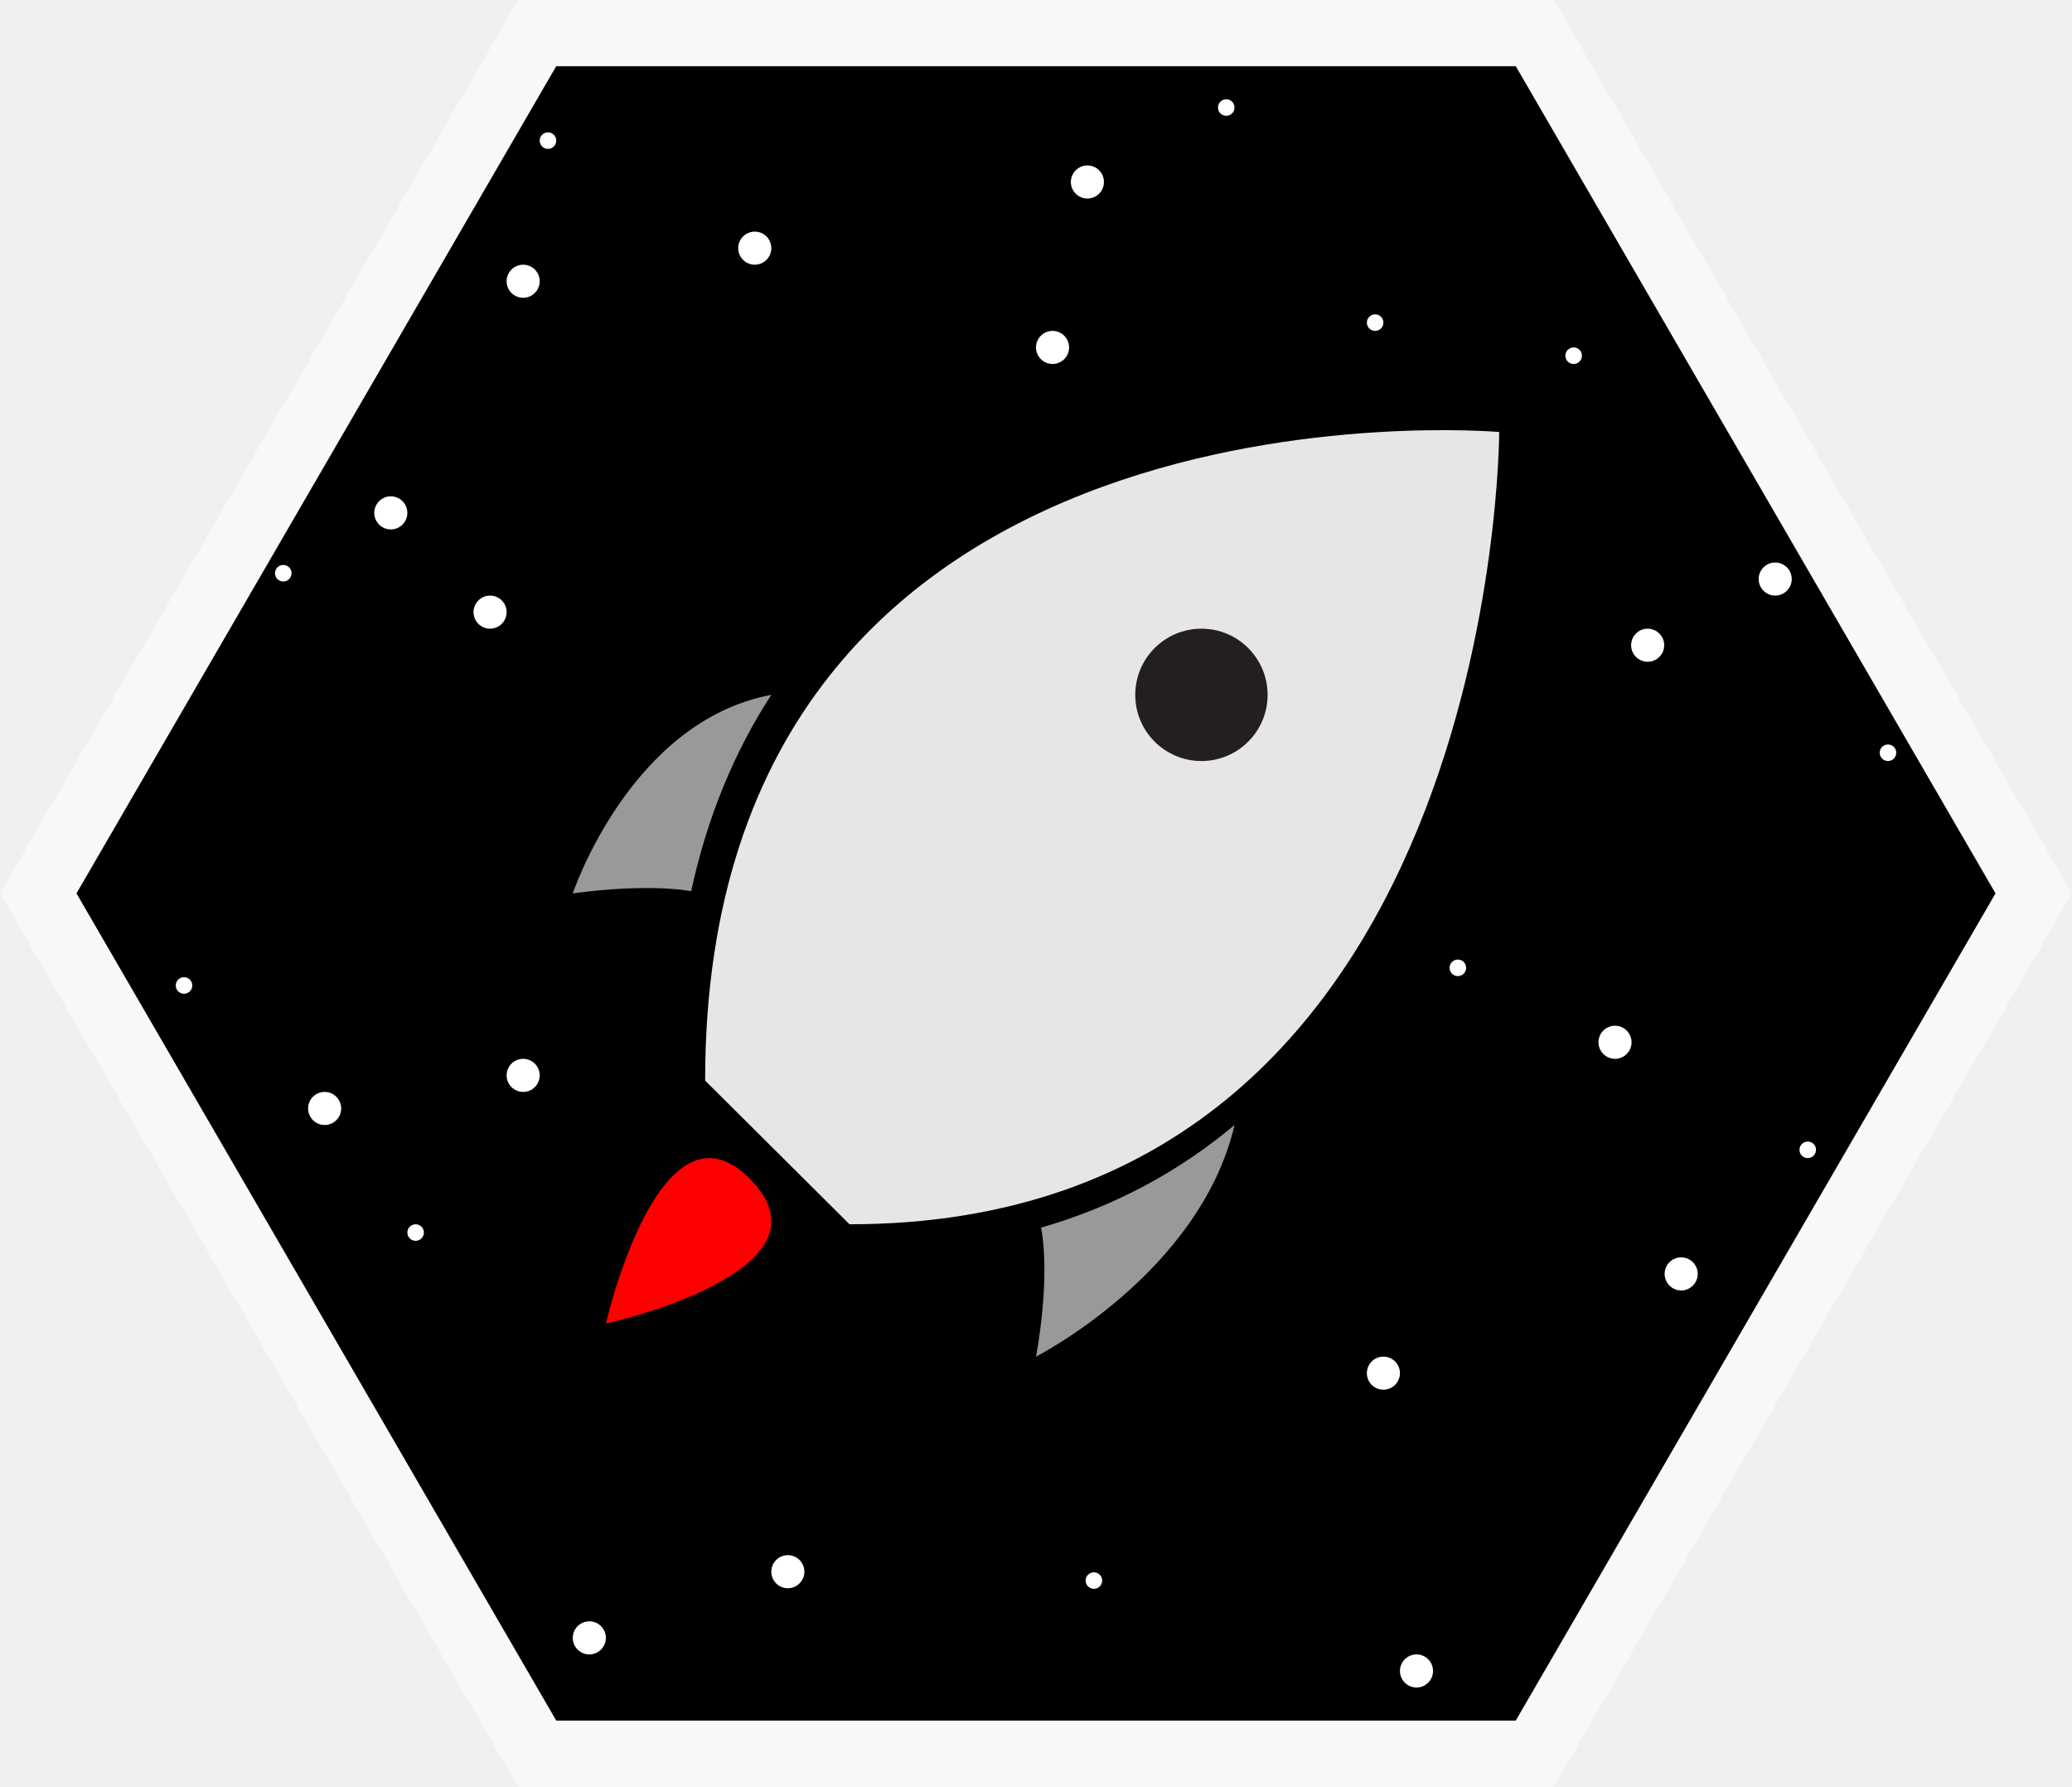
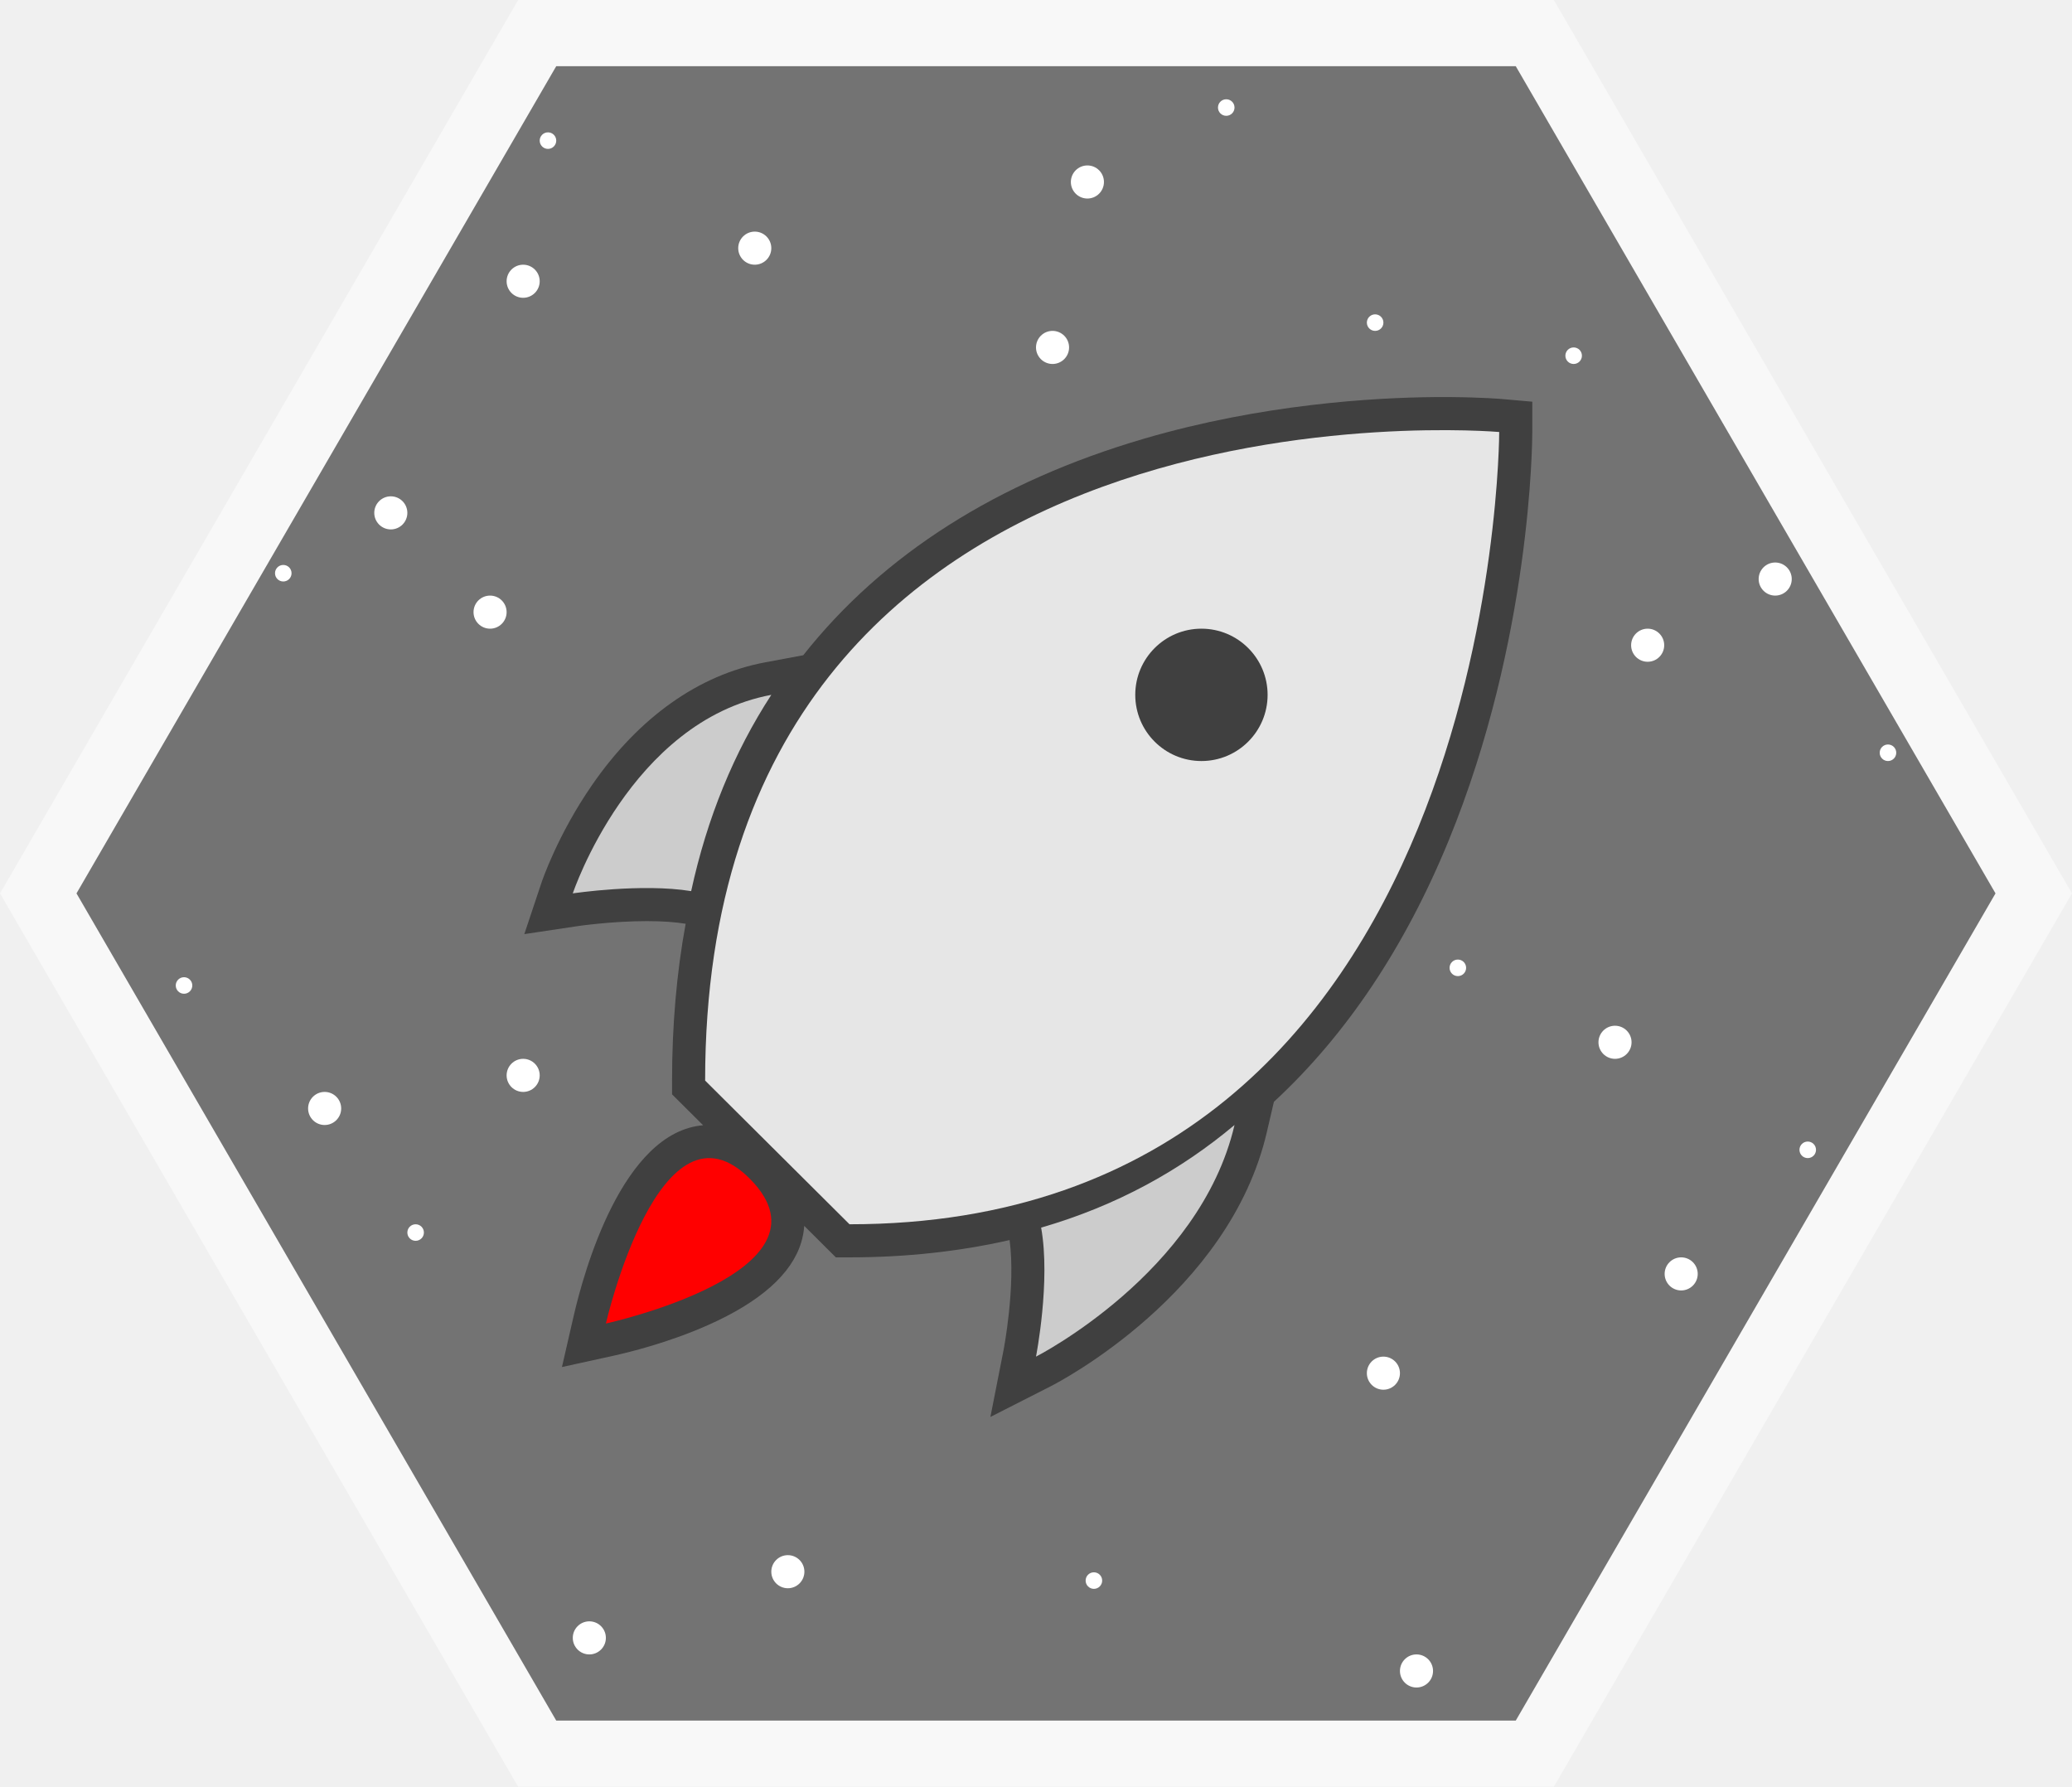
<svg xmlns="http://www.w3.org/2000/svg" viewBox="0 0 333.994 288" height="288" width="333.994" xml:space="preserve" id="svg2" version="1.1">
  <defs id="defs6">
    <clipPath id="clipPath18" clipPathUnits="userSpaceOnUse">
      <path id="path16" d="M 0,256 H 256 V 0 H 0 Z" />
    </clipPath>
    <clipPath id="clipPath26" clipPathUnits="userSpaceOnUse">
      <path id="path24" d="M 2.752,236 H 253.248 V 20 H 2.752 Z" />
    </clipPath>
    <clipPath id="clipPath46" clipPathUnits="userSpaceOnUse">
      <path id="path44" d="M 0,256 H 256 V 0 H 0 Z" />
    </clipPath>
  </defs>
  <g transform="matrix(1.333333,0,0,-1.333333,-3.669867,314.6667)" id="g10">
    <g id="g12">
      <g clip-path="url(#clipPath18)" id="g14">
        <g id="g20">
          <g id="g22" />
          <g id="g34">
            <g style="opacity:0.5" id="g32" clip-path="url(#clipPath26)">
              <g id="g30" transform="translate(190.6084,236)">
                <path id="path28" style="fill:#ffffff;fill-opacity:1;fill-rule:nonzero;stroke:none" d="m 0,0 h -4.608 -116 -4.609 l -2.312,-3.986 -58,-100 -2.327,-4.014 2.327,-4.014 58,-100 2.312,-3.986 h 4.609 116 H 0 l 2.312,3.986 58,100 2.328,4.014 -2.328,4.014 -58,100 z" />
              </g>
            </g>
          </g>
        </g>
      </g>
    </g>
    <g transform="translate(186,228)" id="g36">
-       <path id="path38" style="fill:#000000;fill-opacity:1;fill-rule:nonzero;stroke:none" d="m 0,0 h -116 l -58,-100 58,-100 H 0 l 58,100 z" />
+       <path id="path38" style="fill:#737373;fill-opacity:1;fill-rule:nonzero;stroke:none" d="m 0,0 h -116 l -58,-100 58,-100 H 0 l 58,100 z" />
    </g>
    <g id="g40">
      <g clip-path="url(#clipPath46)" id="g42">
-         <g transform="translate(96,152)" id="g48">
-           <path id="path50" style="fill:#999999;fill-opacity:1;fill-rule:nonzero;stroke:none" d="M 0,0 C -4.51,-6.933 -7.757,-14.84 -9.69,-23.727 -15.66,-22.748 -24,-24 -24,-24 c 0,0 6.948,20.815 24,24" />
+         <g transform="translate(187.0879,187.52)" id="g48">
+           <path id="path50" style="fill:#404040;fill-opacity:1;fill-rule:nonzero;stroke:none" d="M 0,0 -2.737,0.241 C -2.839,0.25 -5.096,0.445 -8.889,0.476 V 0.48 h -0.999 -10e-4 -0.999 V 0.476 C -18.24,0.414 -31.745,-0.371 -46.014,-4.547 -63.729,-9.734 -77.593,-18.542 -87.227,-30.73 l -4.595,-0.858 c -8.032,-1.5 -15.277,-6.636 -20.951,-14.853 -4.143,-5.998 -6.031,-11.578 -6.109,-11.812 l -1.55,-4.644 -0.517,-1.548 1.614,0.242 4.841,0.727 c 0.04,0.006 4.106,0.603 8.36,0.603 1.816,0 3.394,-0.107 4.691,-0.318 -1.092,-5.934 -1.645,-12.307 -1.645,-18.959 v -1.247 -0.416 l 0.295,-0.293 0.884,-0.88 2.577,-2.564 c -9.784,-0.82 -14.44,-17.786 -15.654,-23.075 l -1.06,-4.615 -0.353,-1.539 1.542,0.338 4.625,1.014 c 1.852,0.405 6.676,1.579 11.479,3.713 6.344,2.819 10.142,6.194 11.289,10.033 0.194,0.649 0.313,1.306 0.356,1.967 l 2.653,-2.641 0.878,-0.874 0.292,-0.291 h 0.413 1.239 c 6.761,0 13.265,0.703 19.353,2.092 0.754,-5.623 -0.717,-13.239 -0.733,-13.32 l -1.19,-6.047 -0.397,-2.017 1.831,0.932 5.495,2.795 c 0.877,0.446 21.529,11.149 26.082,30.656 l 0.866,3.711 c 8.738,8.079 15.844,18.698 21.121,31.569 10.002,24.393 10.117,48.396 10.117,49.405 v 2.748 0.916 z" />
        </g>
-         <g transform="translate(76,76)" id="g52">
-           <path id="path54" style="fill:#ff0000;fill-opacity:1;fill-rule:nonzero;stroke:none" d="M 0,0 C 0,0 6.561,28.586 17.497,17.407 28.432,6.229 0,0 0,0" />
+         <g transform="translate(96,152)" id="g52">
+           <path id="path54" style="fill:#cccccc;fill-opacity:1;fill-rule:nonzero;stroke:none" d="M 0,0 C -4.51,-6.933 -7.757,-14.84 -9.69,-23.727 -15.66,-22.748 -24,-24 -24,-24 c 0,0 6.948,20.815 24,24" />
        </g>
-         <g transform="translate(128,72)" id="g56">
-           <path id="path58" style="fill:#999999;fill-opacity:1;fill-rule:nonzero;stroke:none" d="M 0,0 C 0,0 1.791,9.1 0.621,15.596 9.8,18.247 17.53,22.569 24,28 19.818,10.081 0,0 0,0" />
+         <g transform="translate(76,76)" id="g56">
+           <path id="path58" style="fill:#ff0000;fill-opacity:1;fill-rule:nonzero;stroke:none" d="M 0,0 C 0,0 6.561,28.586 17.497,17.407 28.432,6.229 0,0 0,0" />
        </g>
-         <g transform="translate(105.4546,88)" id="g60">
-           <path id="path62" style="fill:#e6e6e6;fill-opacity:1;fill-rule:nonzero;stroke:none" d="m 0,0 -17.455,17.37 c 0,86.848 96,78.406 96,78.406 C 78.545,95.776 78.545,0 0,0" />
+         <g transform="translate(128,72)" id="g60">
+           <path id="path62" style="fill:#cccccc;fill-opacity:1;fill-rule:nonzero;stroke:none" d="M 0,0 C 0,0 1.791,9.1 0.621,15.596 9.8,18.247 17.53,22.569 24,28 19.818,10.081 0,0 0,0" />
        </g>
-         <g transform="translate(148,160)" id="g64">
-           <path id="path66" style="fill:#231f20;fill-opacity:1;fill-rule:nonzero;stroke:none" d="m 0,0 c -4.416,0 -8,-3.584 -8,-8 0,-4.416 3.584,-8 8,-8 4.416,0 8,3.584 8,8 0,4.416 -3.584,8 -8,8" />
+         <g transform="translate(105.4546,88)" id="g64">
+           <path id="path66" style="fill:#e6e6e6;fill-opacity:1;fill-rule:nonzero;stroke:none" d="m 0,0 -17.455,17.37 c 0,86.848 96,78.406 96,78.406 C 78.545,95.776 78.545,0 0,0" />
        </g>
-         <g transform="translate(96,206)" id="g68">
-           <path id="path70" style="fill:#ffffff;fill-opacity:1;fill-rule:nonzero;stroke:none" d="m 0,0 c 0,-1.104 -0.896,-2 -2,-2 -1.104,0 -2,0.896 -2,2 0,1.104 0.896,2 2,2 1.104,0 2,-0.896 2,-2" />
+         <g transform="translate(148,160)" id="g68">
+           <path id="path70" style="fill:#404040;fill-opacity:1;fill-rule:nonzero;stroke:none" d="m 0,0 c -4.416,0 -8,-3.584 -8,-8 0,-4.416 3.584,-8 8,-8 4.416,0 8,3.584 8,8 0,4.416 -3.584,8 -8,8" />
        </g>
-         <g transform="translate(70,219)" id="g72">
-           <path id="path74" style="fill:#ffffff;fill-opacity:1;fill-rule:nonzero;stroke:none" d="m 0,0 c 0,-0.552 -0.448,-1 -1,-1 -0.552,0 -1,0.448 -1,1 0,0.552 0.448,1 1,1 0.552,0 1,-0.448 1,-1" />
+         <g transform="translate(96,206)" id="g72">
+           <path id="path74" style="fill:#ffffff;fill-opacity:1;fill-rule:nonzero;stroke:none" d="m 0,0 c 0,-1.104 -0.896,-2 -2,-2 -1.104,0 -2,0.896 -2,2 0,1.104 0.896,2 2,2 1.104,0 2,-0.896 2,-2" />
        </g>
-         <g transform="translate(68,202)" id="g76">
-           <path id="path78" style="fill:#ffffff;fill-opacity:1;fill-rule:nonzero;stroke:none" d="m 0,0 c 0,-1.104 -0.896,-2 -2,-2 -1.104,0 -2,0.896 -2,2 0,1.104 0.896,2 2,2 1.104,0 2,-0.896 2,-2" />
+         <g transform="translate(70,219)" id="g76">
+           <path id="path78" style="fill:#ffffff;fill-opacity:1;fill-rule:nonzero;stroke:none" d="m 0,0 c 0,-0.552 -0.448,-1 -1,-1 -0.552,0 -1,0.448 -1,1 0,0.552 0.448,1 1,1 0.552,0 1,-0.448 1,-1" />
        </g>
-         <g transform="translate(38,166.7046)" id="g80">
-           <path id="path82" style="fill:#ffffff;fill-opacity:1;fill-rule:nonzero;stroke:none" d="m 0,0 c 0,-0.552 -0.448,-1 -1,-1 -0.552,0 -1,0.448 -1,1 0,0.552 0.448,1 1,1 0.552,0 1,-0.448 1,-1" />
+         <g transform="translate(68,202)" id="g80">
+           <path id="path82" style="fill:#ffffff;fill-opacity:1;fill-rule:nonzero;stroke:none" d="m 0,0 c 0,-1.104 -0.896,-2 -2,-2 -1.104,0 -2,0.896 -2,2 0,1.104 0.896,2 2,2 1.104,0 2,-0.896 2,-2" />
        </g>
-         <g transform="translate(52,174)" id="g84">
-           <path id="path86" style="fill:#ffffff;fill-opacity:1;fill-rule:nonzero;stroke:none" d="m 0,0 c 0,-1.104 -0.896,-2 -2,-2 -1.104,0 -2,0.896 -2,2 0,1.104 0.896,2 2,2 1.104,0 2,-0.896 2,-2" />
+         <g transform="translate(38,166.7046)" id="g84">
+           <path id="path86" style="fill:#ffffff;fill-opacity:1;fill-rule:nonzero;stroke:none" d="m 0,0 c 0,-0.552 -0.448,-1 -1,-1 -0.552,0 -1,0.448 -1,1 0,0.552 0.448,1 1,1 0.552,0 1,-0.448 1,-1" />
        </g>
-         <g transform="translate(64,162)" id="g88">
+         <g transform="translate(52,174)" id="g88">
          <path id="path90" style="fill:#ffffff;fill-opacity:1;fill-rule:nonzero;stroke:none" d="m 0,0 c 0,-1.104 -0.896,-2 -2,-2 -1.104,0 -2,0.896 -2,2 0,1.104 0.896,2 2,2 1.104,0 2,-0.896 2,-2" />
        </g>
-         <g transform="translate(26,116.8672)" id="g92">
-           <path id="path94" style="fill:#ffffff;fill-opacity:1;fill-rule:nonzero;stroke:none" d="m 0,0 c 0,-0.553 -0.448,-1 -1,-1 -0.552,0 -1,0.447 -1,1 0,0.552 0.448,1 1,1 0.552,0 1,-0.448 1,-1" />
+         <g transform="translate(64,162)" id="g92">
+           <path id="path94" style="fill:#ffffff;fill-opacity:1;fill-rule:nonzero;stroke:none" d="m 0,0 c 0,-1.104 -0.896,-2 -2,-2 -1.104,0 -2,0.896 -2,2 0,1.104 0.896,2 2,2 1.104,0 2,-0.896 2,-2" />
        </g>
-         <g transform="translate(44,102)" id="g96">
-           <path id="path98" style="fill:#ffffff;fill-opacity:1;fill-rule:nonzero;stroke:none" d="m 0,0 c 0,-1.104 -0.896,-2 -2,-2 -1.104,0 -2,0.896 -2,2 0,1.104 0.896,2 2,2 1.104,0 2,-0.896 2,-2" />
+         <g transform="translate(26,116.8672)" id="g96">
+           <path id="path98" style="fill:#ffffff;fill-opacity:1;fill-rule:nonzero;stroke:none" d="m 0,0 c 0,-0.553 -0.448,-1 -1,-1 -0.552,0 -1,0.447 -1,1 0,0.552 0.448,1 1,1 0.552,0 1,-0.448 1,-1" />
        </g>
-         <g transform="translate(54,87)" id="g100">
-           <path id="path102" style="fill:#ffffff;fill-opacity:1;fill-rule:nonzero;stroke:none" d="m 0,0 c 0,-0.553 -0.448,-1 -1,-1 -0.552,0 -1,0.447 -1,1 0,0.553 0.448,1 1,1 0.552,0 1,-0.447 1,-1" />
+         <g transform="translate(44,102)" id="g100">
+           <path id="path102" style="fill:#ffffff;fill-opacity:1;fill-rule:nonzero;stroke:none" d="m 0,0 c 0,-1.104 -0.896,-2 -2,-2 -1.104,0 -2,0.896 -2,2 0,1.104 0.896,2 2,2 1.104,0 2,-0.896 2,-2" />
        </g>
-         <g transform="translate(68,106)" id="g104">
-           <path id="path106" style="fill:#ffffff;fill-opacity:1;fill-rule:nonzero;stroke:none" d="m 0,0 c 0,-1.104 -0.896,-2 -2,-2 -1.104,0 -2,0.896 -2,2 0,1.104 0.896,2 2,2 1.104,0 2,-0.896 2,-2" />
+         <g transform="translate(54,87)" id="g104">
+           <path id="path106" style="fill:#ffffff;fill-opacity:1;fill-rule:nonzero;stroke:none" d="m 0,0 c 0,-0.553 -0.448,-1 -1,-1 -0.552,0 -1,0.447 -1,1 0,0.553 0.448,1 1,1 0.552,0 1,-0.447 1,-1" />
        </g>
-         <g transform="translate(100,46)" id="g108">
+         <g transform="translate(68,106)" id="g108">
          <path id="path110" style="fill:#ffffff;fill-opacity:1;fill-rule:nonzero;stroke:none" d="m 0,0 c 0,-1.104 -0.896,-2 -2,-2 -1.104,0 -2,0.896 -2,2 0,1.104 0.896,2 2,2 1.104,0 2,-0.896 2,-2" />
        </g>
-         <g transform="translate(136,44.9268)" id="g112">
-           <path id="path114" style="fill:#ffffff;fill-opacity:1;fill-rule:nonzero;stroke:none" d="m 0,0 c 0,-0.552 -0.447,-1 -1,-1 -0.553,0 -1,0.448 -1,1 0,0.553 0.447,1 1,1 0.553,0 1,-0.447 1,-1" />
+         <g transform="translate(100,46)" id="g112">
+           <path id="path114" style="fill:#ffffff;fill-opacity:1;fill-rule:nonzero;stroke:none" d="m 0,0 c 0,-1.104 -0.896,-2 -2,-2 -1.104,0 -2,0.896 -2,2 0,1.104 0.896,2 2,2 1.104,0 2,-0.896 2,-2" />
        </g>
-         <g transform="translate(76,38)" id="g116">
-           <path id="path118" style="fill:#ffffff;fill-opacity:1;fill-rule:nonzero;stroke:none" d="m 0,0 c 0,-1.104 -0.896,-2 -2,-2 -1.104,0 -2,0.896 -2,2 0,1.104 0.896,2 2,2 1.104,0 2,-0.896 2,-2" />
+         <g transform="translate(136,44.9268)" id="g116">
+           <path id="path118" style="fill:#ffffff;fill-opacity:1;fill-rule:nonzero;stroke:none" d="m 0,0 c 0,-0.552 -0.447,-1 -1,-1 -0.553,0 -1,0.448 -1,1 0,0.553 0.447,1 1,1 0.553,0 1,-0.447 1,-1" />
        </g>
-         <g transform="translate(172,70)" id="g120">
+         <g transform="translate(76,38)" id="g120">
          <path id="path122" style="fill:#ffffff;fill-opacity:1;fill-rule:nonzero;stroke:none" d="m 0,0 c 0,-1.104 -0.896,-2 -2,-2 -1.104,0 -2,0.896 -2,2 0,1.104 0.896,2 2,2 1.104,0 2,-0.896 2,-2" />
        </g>
-         <g transform="translate(208,82)" id="g124">
+         <g transform="translate(172,70)" id="g124">
          <path id="path126" style="fill:#ffffff;fill-opacity:1;fill-rule:nonzero;stroke:none" d="m 0,0 c 0,-1.104 -0.896,-2 -2,-2 -1.104,0 -2,0.896 -2,2 0,1.104 0.896,2 2,2 1.104,0 2,-0.896 2,-2" />
        </g>
-         <g transform="translate(222.2998,97)" id="g128">
-           <path id="path130" style="fill:#ffffff;fill-opacity:1;fill-rule:nonzero;stroke:none" d="m 0,0 c 0,-0.553 -0.448,-1 -1,-1 -0.553,0 -1,0.447 -1,1 0,0.553 0.447,1 1,1 0.552,0 1,-0.447 1,-1" />
+         <g transform="translate(208,82)" id="g128">
+           <path id="path130" style="fill:#ffffff;fill-opacity:1;fill-rule:nonzero;stroke:none" d="m 0,0 c 0,-1.104 -0.896,-2 -2,-2 -1.104,0 -2,0.896 -2,2 0,1.104 0.896,2 2,2 1.104,0 2,-0.896 2,-2" />
        </g>
-         <g transform="translate(176,34)" id="g132">
-           <path id="path134" style="fill:#ffffff;fill-opacity:1;fill-rule:nonzero;stroke:none" d="m 0,0 c 0,-1.104 -0.896,-2 -2,-2 -1.104,0 -2,0.896 -2,2 0,1.104 0.896,2 2,2 1.104,0 2,-0.896 2,-2" />
+         <g transform="translate(222.2998,97)" id="g132">
+           <path id="path134" style="fill:#ffffff;fill-opacity:1;fill-rule:nonzero;stroke:none" d="m 0,0 c 0,-0.553 -0.448,-1 -1,-1 -0.553,0 -1,0.447 -1,1 0,0.553 0.447,1 1,1 0.552,0 1,-0.447 1,-1" />
        </g>
-         <g transform="translate(180,119)" id="g136">
-           <path id="path138" style="fill:#ffffff;fill-opacity:1;fill-rule:nonzero;stroke:none" d="m 0,0 c 0,-0.553 -0.447,-1 -1,-1 -0.553,0 -1,0.447 -1,1 0,0.553 0.447,1 1,1 0.553,0 1,-0.447 1,-1" />
+         <g transform="translate(176,34)" id="g136">
+           <path id="path138" style="fill:#ffffff;fill-opacity:1;fill-rule:nonzero;stroke:none" d="m 0,0 c 0,-1.104 -0.896,-2 -2,-2 -1.104,0 -2,0.896 -2,2 0,1.104 0.896,2 2,2 1.104,0 2,-0.896 2,-2" />
        </g>
-         <g transform="translate(200,110)" id="g140">
-           <path id="path142" style="fill:#ffffff;fill-opacity:1;fill-rule:nonzero;stroke:none" d="m 0,0 c 0,-1.104 -0.896,-2 -2,-2 -1.104,0 -2,0.896 -2,2 0,1.104 0.896,2 2,2 1.104,0 2,-0.896 2,-2" />
+         <g transform="translate(180,119)" id="g140">
+           <path id="path142" style="fill:#ffffff;fill-opacity:1;fill-rule:nonzero;stroke:none" d="m 0,0 c 0,-0.553 -0.447,-1 -1,-1 -0.553,0 -1,0.447 -1,1 0,0.553 0.447,1 1,1 0.553,0 1,-0.447 1,-1" />
        </g>
-         <g transform="translate(203.9473,158)" id="g144">
+         <g transform="translate(200,110)" id="g144">
          <path id="path146" style="fill:#ffffff;fill-opacity:1;fill-rule:nonzero;stroke:none" d="m 0,0 c 0,-1.104 -0.896,-2 -2,-2 -1.104,0 -2,0.896 -2,2 0,1.104 0.896,2 2,2 1.104,0 2,-0.896 2,-2" />
        </g>
-         <g transform="translate(219.3662,166)" id="g148">
+         <g transform="translate(203.9473,158)" id="g148">
          <path id="path150" style="fill:#ffffff;fill-opacity:1;fill-rule:nonzero;stroke:none" d="m 0,0 c 0,-1.104 -0.896,-2 -2,-2 -1.104,0 -2,0.896 -2,2 0,1.104 0.896,2 2,2 1.104,0 2,-0.896 2,-2" />
        </g>
-         <g transform="translate(232,145)" id="g152">
-           <path id="path154" style="fill:#ffffff;fill-opacity:1;fill-rule:nonzero;stroke:none" d="m 0,0 c 0,-0.552 -0.447,-1 -1,-1 -0.553,0 -1,0.448 -1,1 0,0.552 0.447,1 1,1 0.553,0 1,-0.448 1,-1" />
+         <g transform="translate(219.3662,166)" id="g152">
+           <path id="path154" style="fill:#ffffff;fill-opacity:1;fill-rule:nonzero;stroke:none" d="m 0,0 c 0,-1.104 -0.896,-2 -2,-2 -1.104,0 -2,0.896 -2,2 0,1.104 0.896,2 2,2 1.104,0 2,-0.896 2,-2" />
        </g>
-         <g transform="translate(194,193)" id="g156">
+         <g transform="translate(232,145)" id="g156">
          <path id="path158" style="fill:#ffffff;fill-opacity:1;fill-rule:nonzero;stroke:none" d="m 0,0 c 0,-0.552 -0.447,-1 -1,-1 -0.553,0 -1,0.448 -1,1 0,0.552 0.447,1 1,1 0.553,0 1,-0.448 1,-1" />
        </g>
-         <g transform="translate(132,194)" id="g160">
-           <path id="path162" style="fill:#ffffff;fill-opacity:1;fill-rule:nonzero;stroke:none" d="m 0,0 c 0,-1.104 -0.896,-2 -2,-2 -1.104,0 -2,0.896 -2,2 0,1.104 0.896,2 2,2 1.104,0 2,-0.896 2,-2" />
+         <g transform="translate(194,193)" id="g160">
+           <path id="path162" style="fill:#ffffff;fill-opacity:1;fill-rule:nonzero;stroke:none" d="m 0,0 c 0,-0.552 -0.447,-1 -1,-1 -0.553,0 -1,0.448 -1,1 0,0.552 0.447,1 1,1 0.553,0 1,-0.448 1,-1" />
        </g>
-         <g transform="translate(170,197)" id="g164">
-           <path id="path166" style="fill:#ffffff;fill-opacity:1;fill-rule:nonzero;stroke:none" d="m 0,0 c 0,-0.552 -0.447,-1 -1,-1 -0.553,0 -1,0.448 -1,1 0,0.552 0.447,1 1,1 0.553,0 1,-0.448 1,-1" />
+         <g transform="translate(132,194)" id="g164">
+           <path id="path166" style="fill:#ffffff;fill-opacity:1;fill-rule:nonzero;stroke:none" d="m 0,0 c 0,-1.104 -0.896,-2 -2,-2 -1.104,0 -2,0.896 -2,2 0,1.104 0.896,2 2,2 1.104,0 2,-0.896 2,-2" />
        </g>
-         <g transform="translate(136.2148,214)" id="g168">
-           <path id="path170" style="fill:#ffffff;fill-opacity:1;fill-rule:nonzero;stroke:none" d="m 0,0 c 0,-1.104 -0.896,-2 -2,-2 -1.104,0 -2,0.896 -2,2 0,1.104 0.896,2 2,2 1.104,0 2,-0.896 2,-2" />
+         <g transform="translate(170,197)" id="g168">
+           <path id="path170" style="fill:#ffffff;fill-opacity:1;fill-rule:nonzero;stroke:none" d="m 0,0 c 0,-0.552 -0.447,-1 -1,-1 -0.553,0 -1,0.448 -1,1 0,0.552 0.447,1 1,1 0.553,0 1,-0.448 1,-1" />
        </g>
-         <g transform="translate(152,223)" id="g172">
-           <path id="path174" style="fill:#ffffff;fill-opacity:1;fill-rule:nonzero;stroke:none" d="m 0,0 c 0,-0.552 -0.447,-1 -1,-1 -0.553,0 -1,0.448 -1,1 0,0.552 0.447,1 1,1 0.553,0 1,-0.448 1,-1" />
+         <g transform="translate(136.2148,214)" id="g172">
+           <path id="path174" style="fill:#ffffff;fill-opacity:1;fill-rule:nonzero;stroke:none" d="m 0,0 c 0,-1.104 -0.896,-2 -2,-2 -1.104,0 -2,0.896 -2,2 0,1.104 0.896,2 2,2 1.104,0 2,-0.896 2,-2" />
+         </g>
+         <g transform="translate(152,223)" id="g176">
+           <path id="path178" style="fill:#ffffff;fill-opacity:1;fill-rule:nonzero;stroke:none" d="m 0,0 c 0,-0.552 -0.447,-1 -1,-1 -0.553,0 -1,0.448 -1,1 0,0.552 0.447,1 1,1 0.553,0 1,-0.448 1,-1" />
        </g>
      </g>
    </g>
  </g>
</svg>
